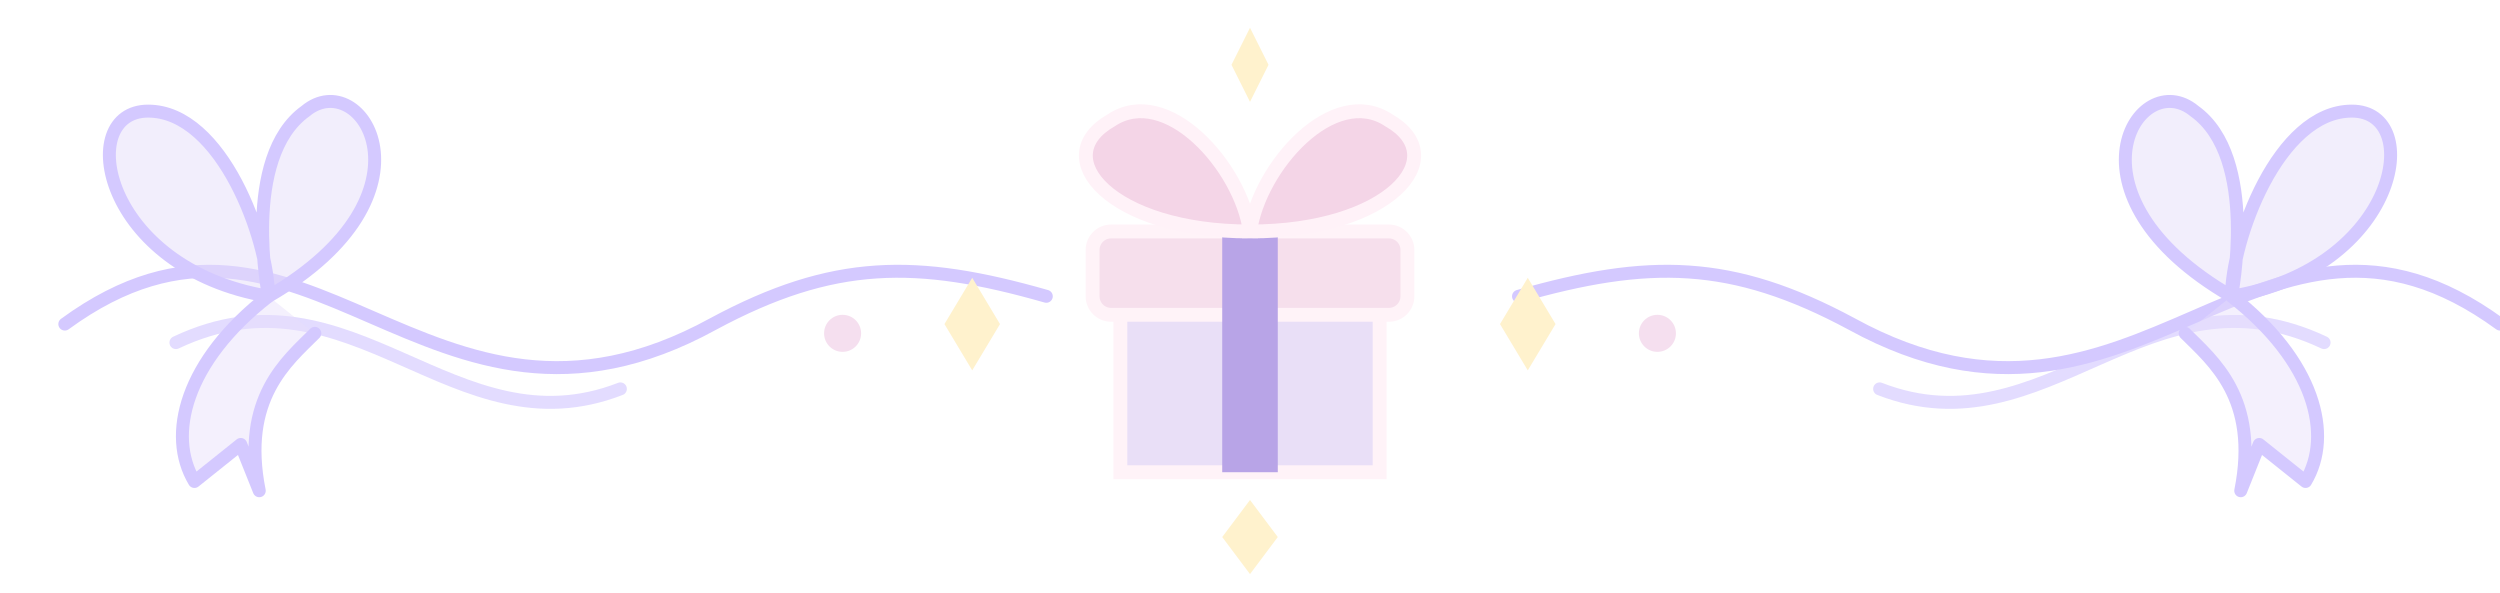
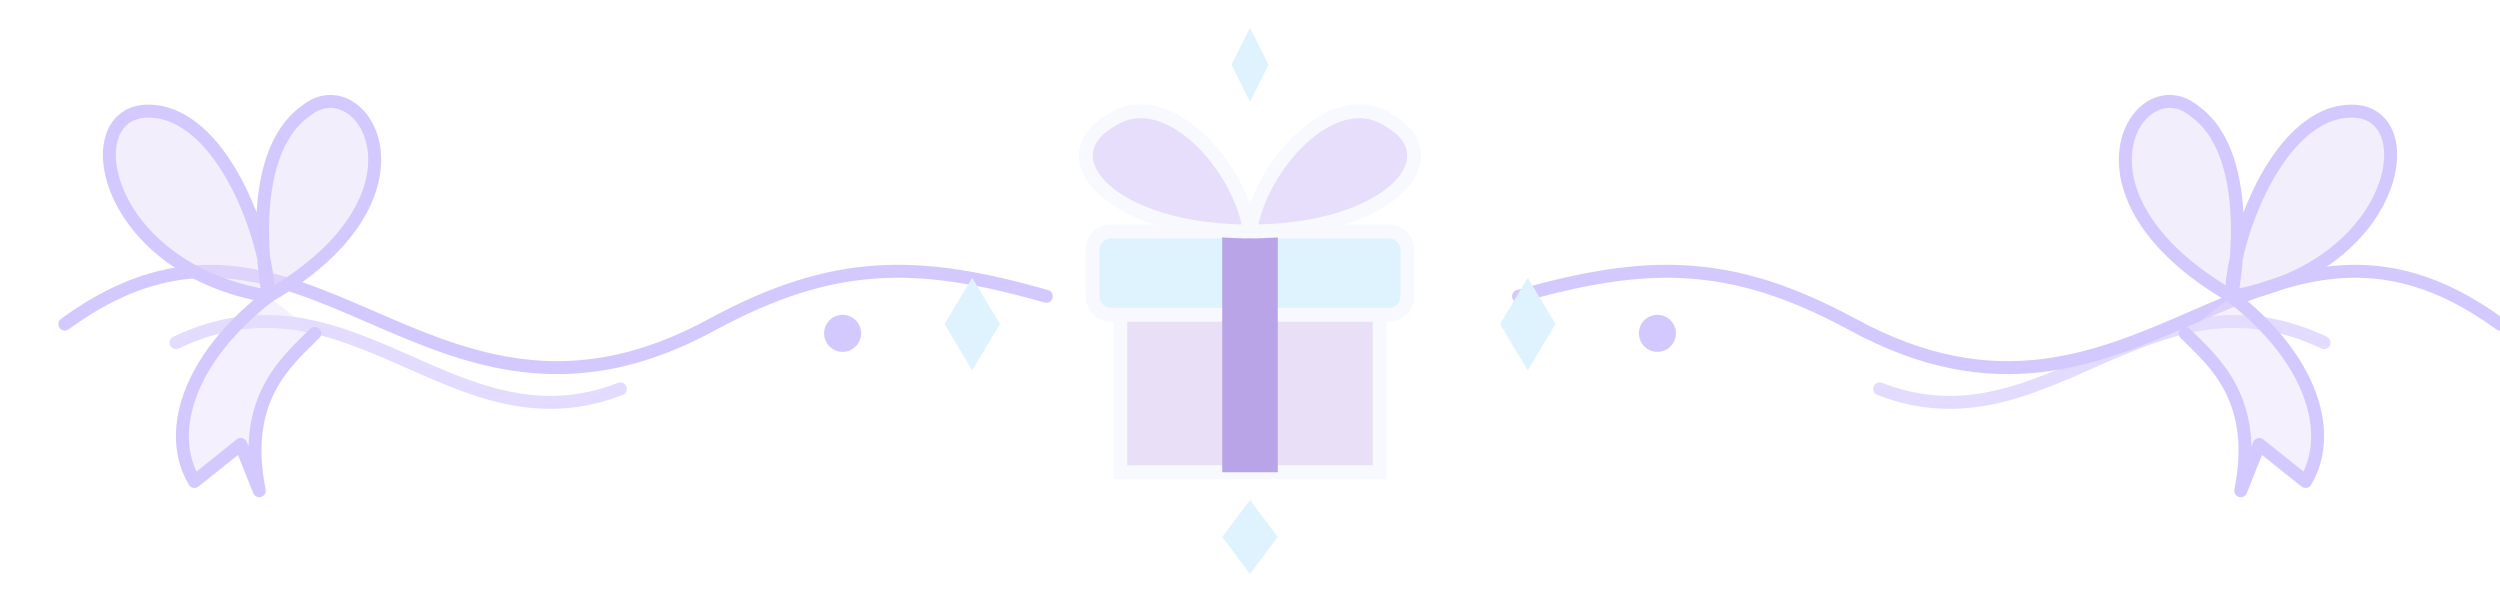
<svg xmlns="http://www.w3.org/2000/svg" viewBox="0 0 270 64" fill="none">
  <g stroke="#d4c9ff" stroke-width="1.4" stroke-linecap="round" stroke-linejoin="round">
    <path d="M7 35c26-19 39 17 70 0 13-7 22-7 36-3m157 3c-26-19-39 17-70 0-13-7-22-7-36-3" />
    <path d="M19 37c19-9 30 12 48 5m184-5c-19-9-30 12-48 5" stroke-opacity=".65" />
    <path d="M29 32C11 29 8 12 16 12c8 0 13 14 13 20Zm0 0C48 21 39 7 33 12c-7 5-4 20-4 20Z" fill="#e7defb" fill-opacity=".5" />
    <path d="M241 32c18-3 21-20 13-20-8 0-13 14-13 20Zm0 0c-19-11-10-25-4-20 7 5 4 20 4 20Z" fill="#e7defb" fill-opacity=".5" />
    <path d="M29 32c-9 7-11 15-8 20l5-4 2 5c-2-10 3-14 6-17m207-4c9 7 11 15 8 20l-5-4-2 5c2-10-3-14-6-17" fill="#e7defb" fill-opacity=".45" />
  </g>
-   <path d="M121 31h28v20h-28z" fill="#e9dff7" stroke="#fff3f8" stroke-width="1.5" />
-   <rect x="118" y="25" width="34" height="9" rx="2" fill="#f6dfec" stroke="#fff3f8" stroke-width="1.5" />
+   <path d="M121 31h28v20h-28z" fill="#e9dff7" stroke="#f7f9ff" stroke-width="1.5" />
+   <rect x="118" y="25" width="34" height="9" rx="2" fill="#dff3ff" stroke="#f7f9ff" stroke-width="1.5" />
  <path d="M132 25h6v26h-6z" fill="#b8a4e7" />
-   <path d="M135 25c-15 0-22-8-15-12 6-4 14 5 15 12Zm0 0c15 0 22-8 15-12-6-4-14 5-15 12Z" fill="#f4d5e7" stroke="#fff2f8" stroke-width="1.5" />
-   <path d="m105 30 3 5-3 5-3-5zm60 0 3 5-3 5-3-5zM135 3l2 4-2 4-2-4zm0 51 3 4-3 4-3-4z" fill="#fff2cd" />
-   <circle cx="91" cy="36" r="2" fill="#f5dfef" />
-   <circle cx="179" cy="36" r="2" fill="#f5dfef" />
+   <path d="M135 25c-15 0-22-8-15-12 6-4 14 5 15 12Zm0 0c15 0 22-8 15-12-6-4-14 5-15 12Z" fill="#e7defb" stroke="#f7f9ff" stroke-width="1.5" />
+   <path d="m105 30 3 5-3 5-3-5zm60 0 3 5-3 5-3-5zM135 3l2 4-2 4-2-4zm0 51 3 4-3 4-3-4z" fill="#dff3ff" />
+   <circle cx="91" cy="36" r="2" fill="#d4c9ff" />
+   <circle cx="179" cy="36" r="2" fill="#d4c9ff" />
</svg>
